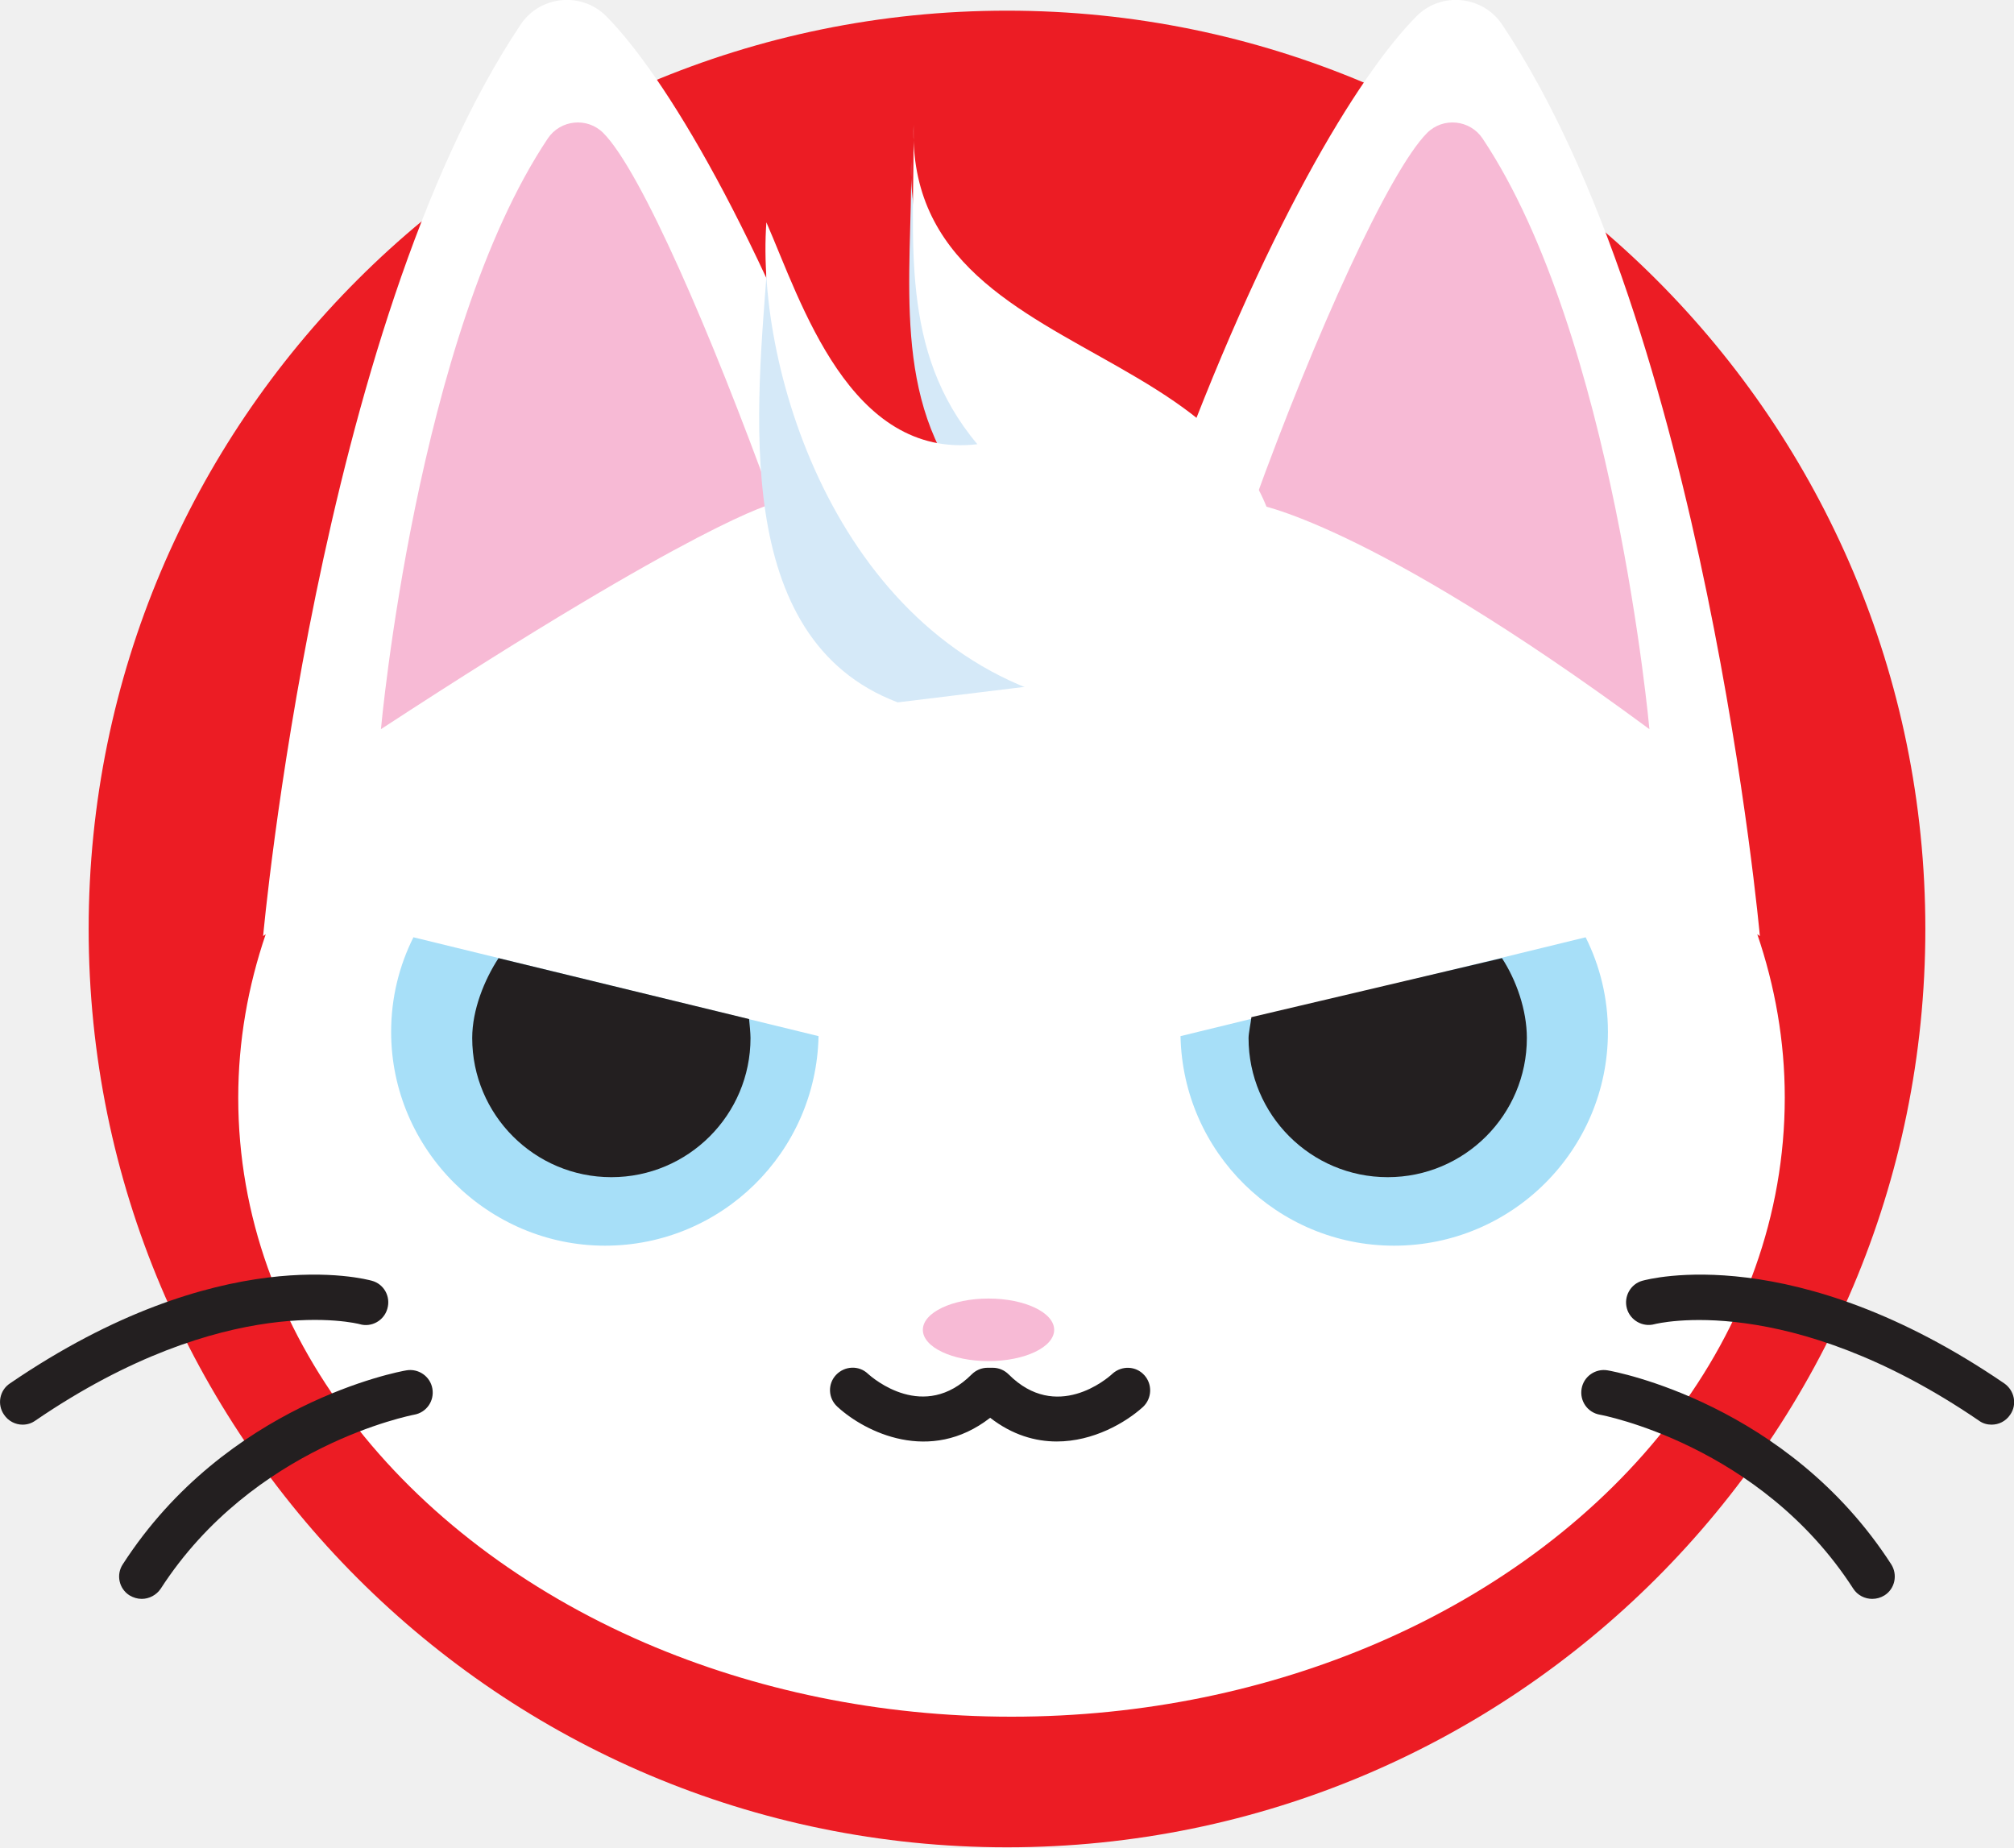
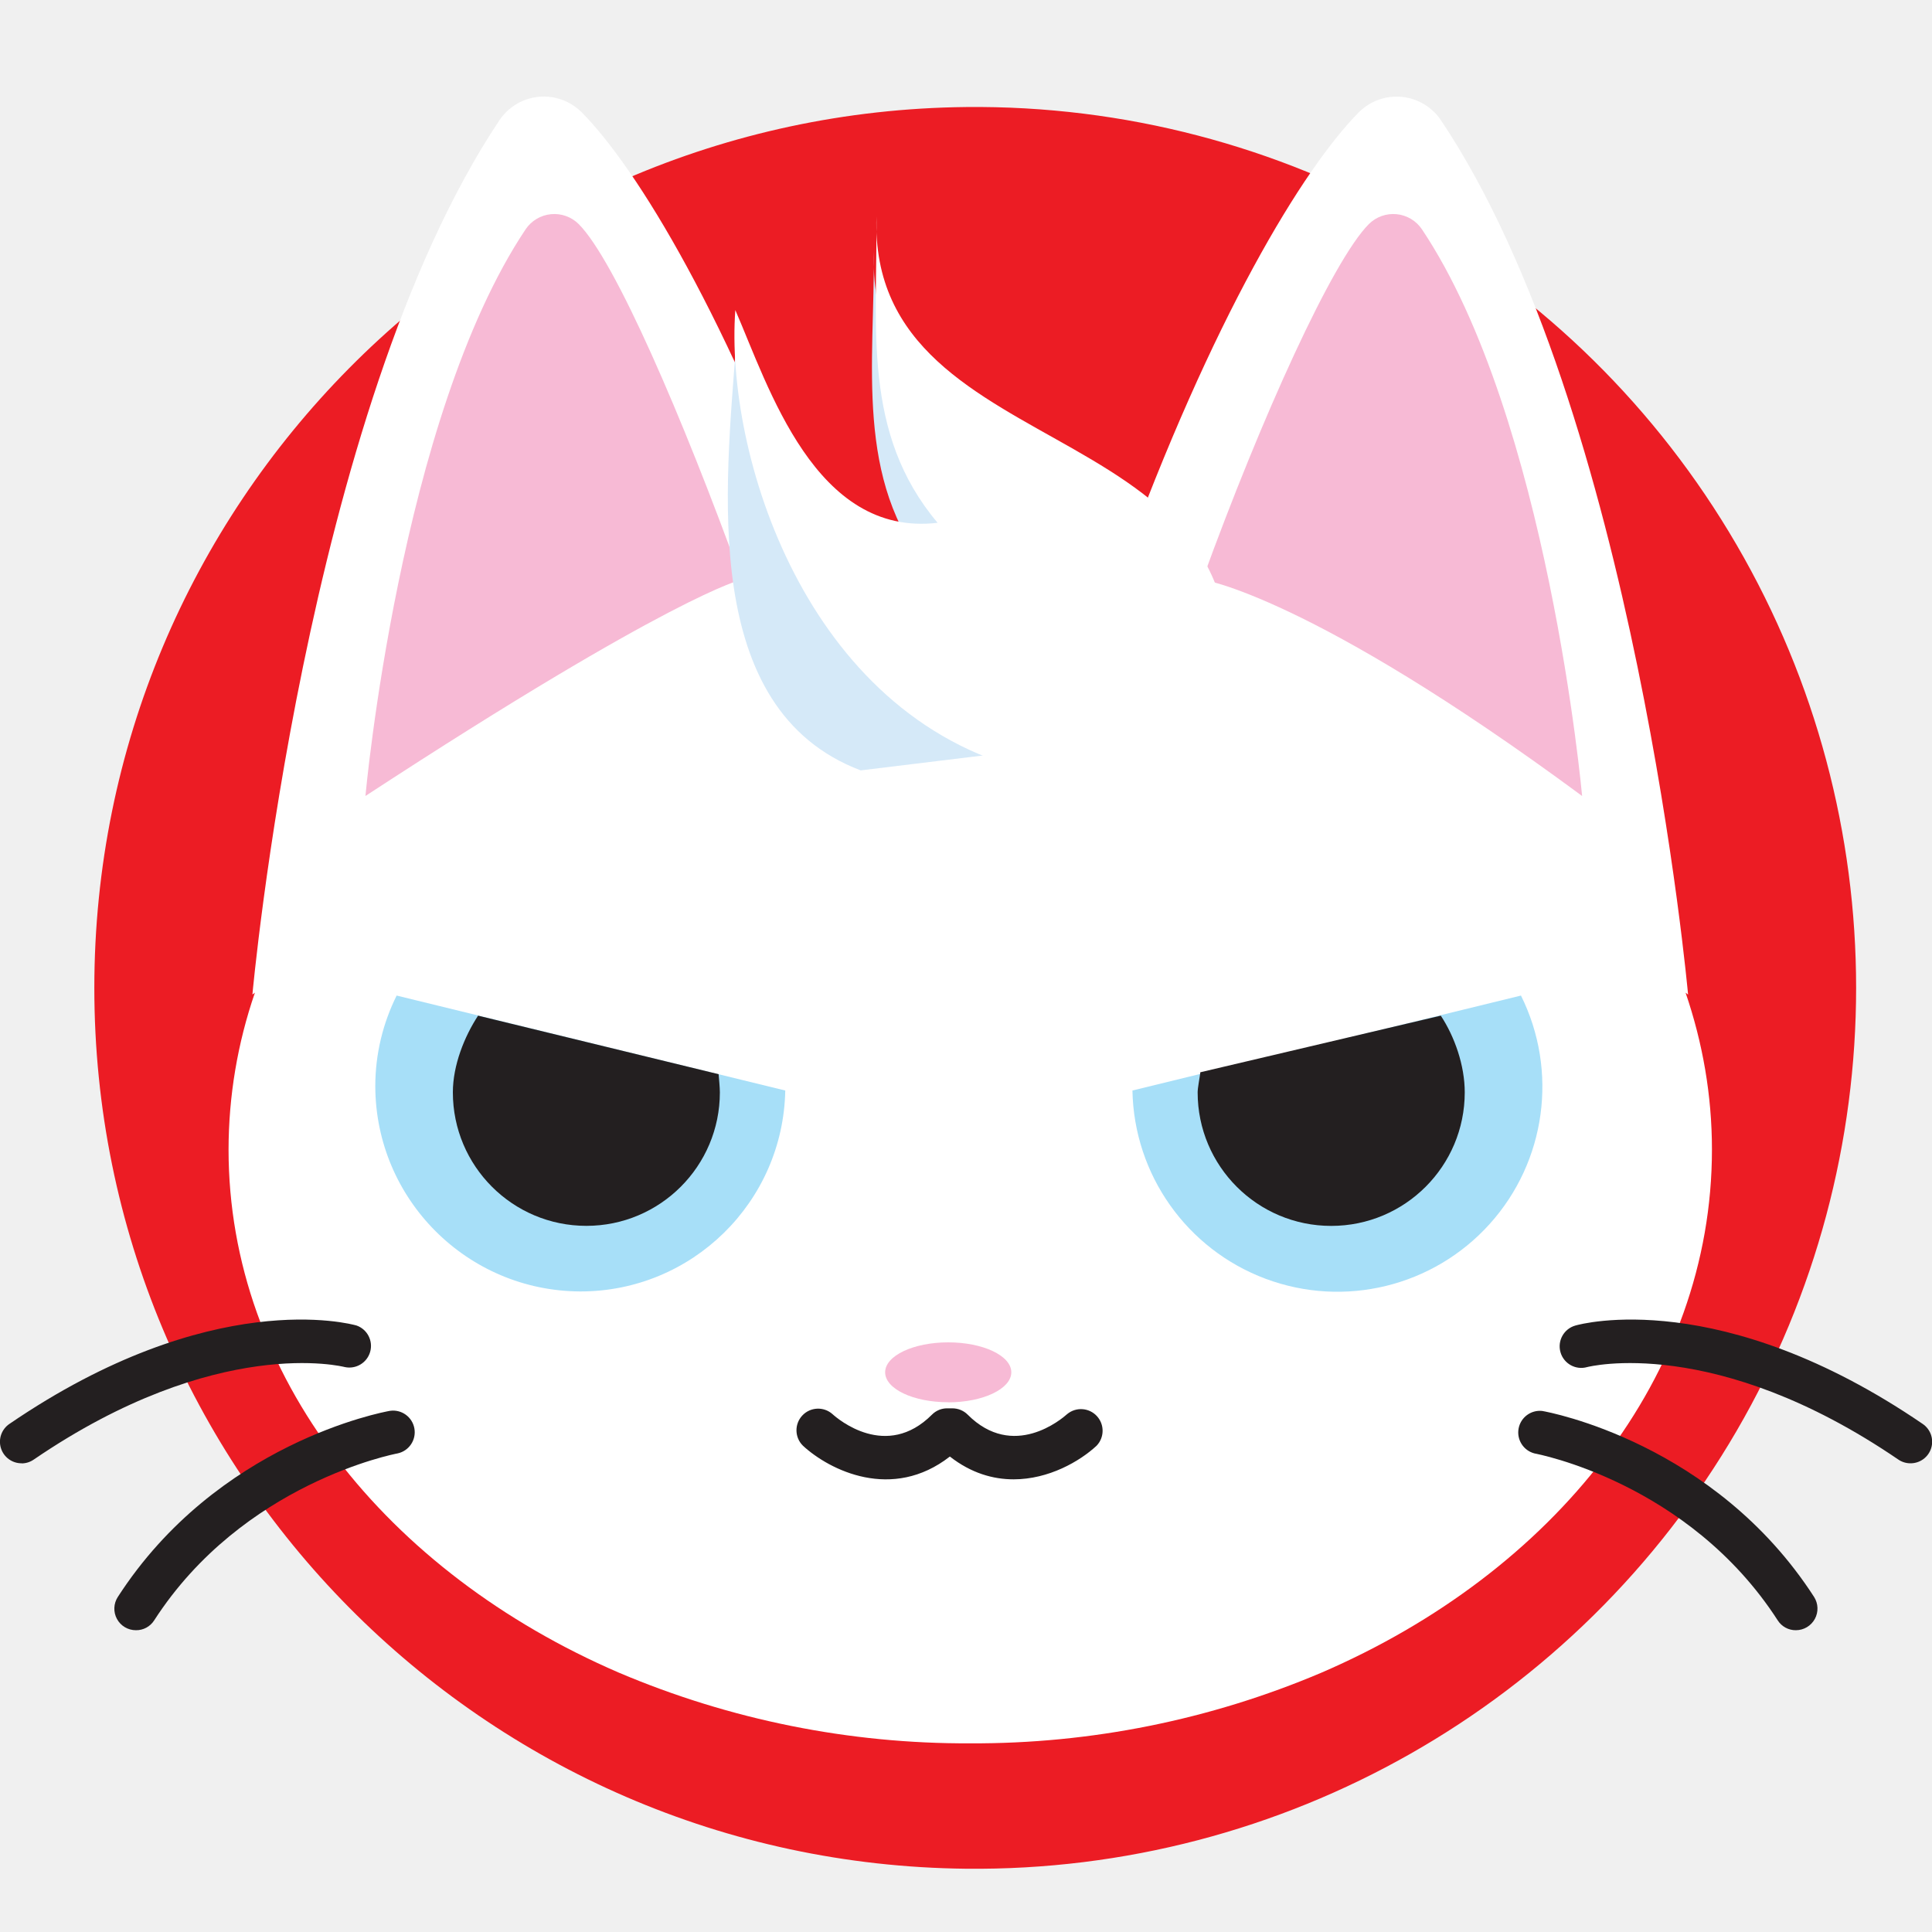
- <svg xmlns="http://www.w3.org/2000/svg" viewBox="0 0 849.6 779.3">
-   <circle cx="424.8" cy="391.9" r="387.4" fill="#ec1c24" />
-   <path fill="#fff" d="m741.3 394.1 1.1.8S719.2 138.3 633.7 10.4c-8.2-12.3-25.7-14-36.1-3.6C573.1 31.4 533 97.3 493 207.3c-21.4-3.6-43.6-5.4-66.4-5.4s-45 1.9-66.4 5.4c-40-110-80.1-175.9-104.5-200.5-10.4-10.4-27.9-8.7-36.1 3.6C134.2 138.3 111 394.9 111 394.9l1.1-.8c-7.5 22-11.6 45.1-11.6 69 0 99.5 69.5 185.9 171.7 230 46 19.8 98.6 31.1 154.5 31.1s108.4-11.3 154.4-31.1C683.4 649 752.9 562.5 752.9 463c0-23.8-4.1-46.9-11.6-68.9" />
-   <path fill="#231f20" d="M9.5 601c-3 0-6-1.5-7.8-4.2-3-4.3-1.9-10.3 2.5-13.2 88.7-60.6 150.1-44 152.7-43.3 5.1 1.4 8 6.7 6.5 11.8-1.4 5-6.7 8-11.7 6.5-.7-.2-56.2-14.4-136.8 40.7-1.7 1.2-3.5 1.7-5.4 1.7m50.3 73.5c-1.8 0-3.5-.5-5.2-1.5-4.4-2.8-5.7-8.7-2.8-13.1 43.7-67.7 116.5-81.3 119.6-81.8 5.1-.9 10.1 2.5 11 7.7s-2.5 10.1-7.7 11c-.9.2-67.9 13-106.9 73.4-1.8 2.7-4.9 4.3-8 4.3M840.1 601c-1.8 0-3.7-.5-5.3-1.7-80.7-55.1-136.3-40.8-136.8-40.7-5 1.4-10.3-1.6-11.7-6.6s1.5-10.3 6.5-11.7c2.6-.7 64-17.3 152.7 43.3 4.3 3 5.5 8.9 2.5 13.2-1.9 2.8-4.8 4.2-7.9 4.2m-50.3 73.5c-3.1 0-6.2-1.5-8-4.3-39.2-60.8-106.3-73.3-106.9-73.4-5.2-.9-8.6-5.8-7.7-11s5.9-8.6 11-7.7c3.1.5 75.9 14.1 119.6 81.8 2.8 4.4 1.6 10.3-2.8 13.1-1.6 1-3.4 1.5-5.2 1.5" />
-   <path fill="#a7dff8" d="M345.3 437.1c-1 49-40.9 88.4-90.1 88.4S165 485.1 165 435.3c0-14.4 3.4-27.9 9.4-39.9z" />
-   <path fill="#231f20" d="M316 429.9c.2 2 .6 6 .6 8 0 32.4-26.3 58.7-58.7 58.7s-58.7-26.3-58.7-58.7c0-11.9 5.1-24.5 11.1-33.7z" />
-   <path fill="#a7dff8" d="M498 437.1c1 49 40.9 88.4 90.1 88.4 49.8 0 90.2-40.4 90.2-90.2 0-14.4-3.4-27.9-9.4-39.9z" />
-   <path fill="#231f20" d="M527.9 429.1c-.2 2-1.2 6.8-1.2 8.8 0 32.4 26.3 58.7 58.7 58.7s58.7-26.3 58.7-58.7c0-11.9-4.5-24.5-10.5-33.7zm-82.1 179c-9 0-18.7-2.7-28.1-10-25.3 19.7-52.8 6.1-64.5-4.7-3.9-3.6-4.1-9.6-.5-13.4s9.6-4.1 13.4-.5c2.3 2.1 23.7 20.4 43.8.3 1.8-1.8 4.2-2.8 6.7-2.8h2.2c2.5 0 4.9 1 6.7 2.8 20.1 20.1 41.5 1.9 43.8-.3 3.9-3.5 9.9-3.3 13.4.6 3.5 3.8 3.3 9.8-.5 13.4-7.4 6.7-21 14.6-36.4 14.6" />
-   <ellipse cx="417" cy="561" fill="#f7bad5" rx="27.7" ry="13.2" />
-   <path fill="#f7bad5" d="M160.7 307.6s15-166.3 70.4-249.2c5.3-7.9 16.6-9.1 23.4-2.3 15.9 16 45.6 84.7 71.6 156.4 0-.1-30.1 6.7-165.4 95.1m535.1 0s-15-166.3-70.4-249.2c-5.3-7.9-16.6-9.1-23.4-2.3-15.9 16-47.2 84.7-73.1 156.4-.1-.1 47.2 6.7 166.9 95.1" />
-   <path fill="#d5e9f8" d="M521.9 278.8c30.8-115.2-141.4-95.7-137.5-210.7.4 48.9-8.7 100.8 24.6 140.3-53.9 6.3-70.5-65.8-85.1-99.5-4.6 62.8-16.3 160.5 54.8 187.4" />
-   <path fill="#fff" d="M535.8 278.8c35-143.3-154.2-111.2-150.4-226.2.4 48.9-6.3 95.3 26.9 134.8-53.9 6.3-74.3-59.9-89-93.6-4.6 62.8 30.7 178 128.6 202.5" />
+ <svg xmlns="http://www.w3.org/2000/svg" viewBox="0 0 20 20">
+   <path fill="#ec1c24" d="M10 19.345a9.119 9.119 0 1 0 0-18.237 9.119 9.119 0 0 0 0 18.237" />
+   <path fill="#fff" d="m17.449 10.276.026.02s-.545-6.041-2.558-9.051a.553.553 0 0 0-.849-.084c-.576.58-1.52 2.13-2.461 4.72a9.6 9.6 0 0 0-3.126 0c-.94-2.59-1.885-4.14-2.461-4.72a.553.553 0 0 0-.85.084c-2.012 3.01-2.557 9.05-2.557 9.05l.026-.019a5 5 0 0 0-.273 1.624c0 2.341 1.635 4.377 4.04 5.415a9.2 9.2 0 0 0 3.638.732 9.2 9.2 0 0 0 3.634-.731c2.407-1.038 4.044-3.074 4.044-5.416 0-.562-.096-1.106-.273-1.624" />
+   <path fill="#231f20" d="M.224 15.148a.223.223 0 0 1-.126-.408c2.087-1.426 3.533-1.036 3.594-1.018a.224.224 0 0 1-.122.43c-.015-.004-1.323-.338-3.22.957a.22.22 0 0 1-.126.04m1.184 1.727a.223.223 0 0 1-.188-.345c1.029-1.594 2.743-1.913 2.816-1.926a.224.224 0 0 1 .078.441c-.022.004-1.6.305-2.518 1.728a.22.22 0 0 1-.188.102m18.369-1.728a.22.22 0 0 1-.126-.039c-1.9-1.297-3.208-.96-3.221-.957a.223.223 0 0 1-.122-.43c.061-.018 1.507-.408 3.595 1.018a.223.223 0 0 1-.127.408m-1.185 1.728a.22.22 0 0 1-.188-.102c-.924-1.432-2.501-1.725-2.517-1.728a.224.224 0 0 1 .078-.44c.072.012 1.786.331 2.815 1.925a.224.224 0 0 1-.188.345" />
+   <path fill="#a7dff8" d="M8.129 11.289a2.12 2.12 0 0 1-2.121 2.08 2.13 2.13 0 0 1-2.123-2.123c0-.338.08-.656.221-.94z" />
+   <path fill="#231f20" d="M7.439 11.12c.004.046.013.14.013.188a1.382 1.382 0 0 1-2.764 0c0-.28.119-.577.261-.794z" />
+   <path fill="#a7dff8" d="M11.723 11.289a2.122 2.122 0 1 0 4.022-.983z" />
+   <path fill="#231f20" d="M12.426 11.1c-.005.046-.028.16-.028.208a1.382 1.382 0 0 0 2.765 0c0-.28-.105-.577-.248-.794zm-1.933 4.214c-.213 0-.44-.064-.66-.236-.597.465-1.244.143-1.52-.111a.224.224 0 0 1 .305-.328c.055.05.557.479 1.03.005a.22.22 0 0 1 .159-.065h.051c.06 0 .117.023.159.065.473.474.975.044 1.031-.006a.224.224 0 0 1 .303.329c-.173.16-.494.347-.858.347" />
+   <path fill="#f7bad5" d="M9.816 14.517c.36 0 .653-.14.653-.311 0-.172-.293-.31-.653-.31s-.653.138-.653.31.292.31.653.31M3.783 8.24s.354-3.915 1.658-5.866a.358.358 0 0 1 .55-.054c.375.376 1.074 1.994 1.685 3.68 0 0-.71.16-3.893 2.24m12.595 0s-.353-3.915-1.658-5.866a.358.358 0 0 0-.55-.054c-.375.376-1.11 1.994-1.722 3.68 0 0 1.113.16 3.93 2.24" />
+   <path fill="#d5e9f8" d="M12.284 7.564c.725-2.712-3.328-2.254-3.238-4.96.01 1.15-.204 2.372.578 3.302-1.267.15-1.658-1.548-2.004-2.342-.108 1.48-.383 3.777 1.29 4.411" />
+   <path fill="#fff" d="M12.613 7.564c.823-3.374-3.63-2.618-3.54-5.324.01 1.15-.15 2.243.633 3.172-1.268.15-1.749-1.409-2.094-2.202-.108 1.479.722 4.19 3.026 4.765" />
</svg>
